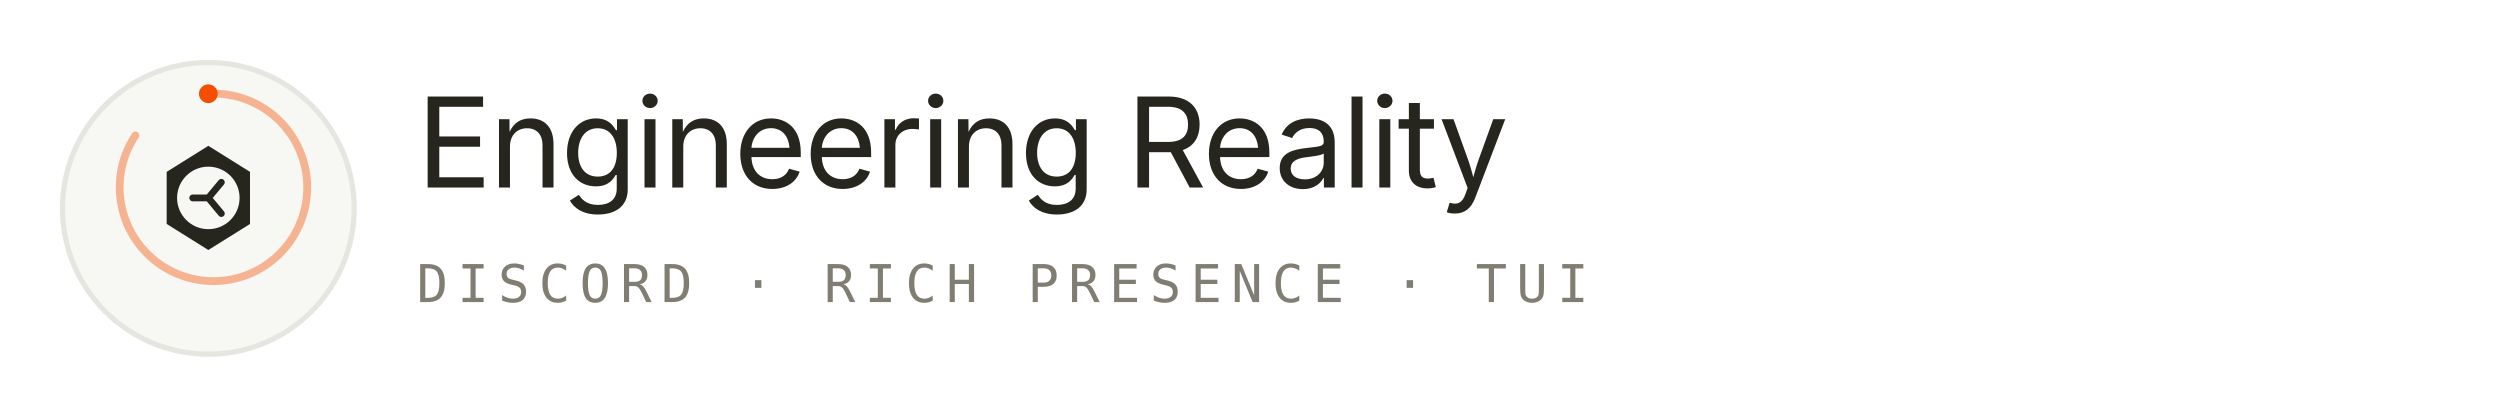
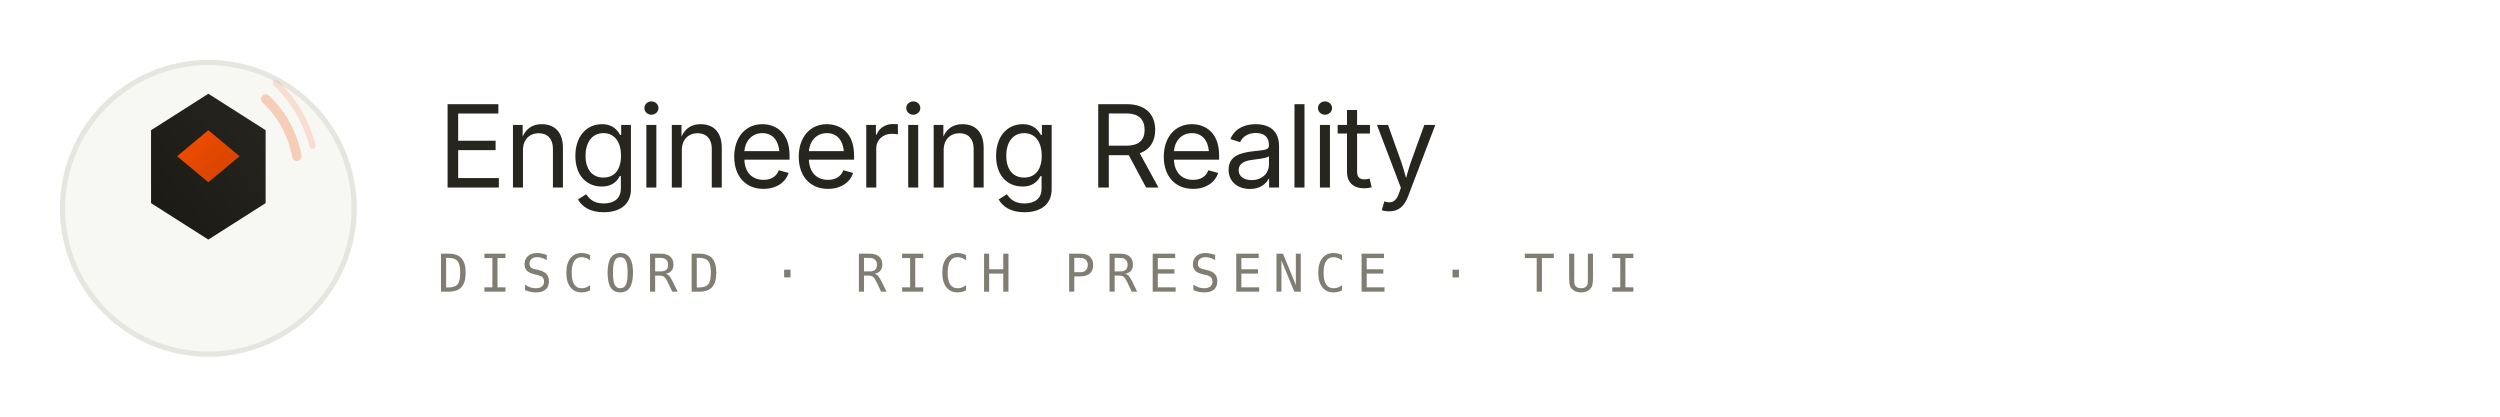
<svg xmlns="http://www.w3.org/2000/svg" viewBox="0 0 480 80" fill="none">
+   <defs>
+     <linearGradient id="ow" x1="0" y1="0" x2="1" y2="1">
+       <stop offset="0%" stop-color="#f54e00" />
+       <stop offset="100%" stop-color="#d04200" />
+     </linearGradient>
+     <linearGradient id="bw" x1="1" y1="0" x2="0" y2="1">
+       <stop offset="0%" stop-color="#26251e" />
+       <stop offset="100%" stop-color="#1a1915" />
+     </linearGradient>
+   </defs>
  <circle cx="40" cy="40" r="28" fill="#f7f7f4" stroke="#e6e5e0" stroke-width="1" />
-   <path d="M 40 18 A 18 18 0 1 1 26 26" stroke="#f54e00" stroke-width="1.5" stroke-linecap="round" fill="none" opacity="0.4" />
-   <polygon points="40,28 48,33 48,43 40,48 32,43 32,33" fill="#26251e" stroke="none" />
-   <circle cx="40" cy="38" r="6" fill="#f7f7f4" />
-   <path d="M 37 38 L 40 38 L 42.5 35 M 40 38 L 42.5 41" stroke="#26251e" stroke-width="1.3" stroke-linecap="round" stroke-linejoin="round" />
-   <circle cx="40" cy="18" r="1.8" fill="#f54e00" />
-   <text x="80" y="36" font-family="'Inter', system-ui, sans-serif" font-size="24" font-weight="400" letter-spacing="-0.48" fill="#26251e">
+   <polygon points="40,18 51,25 51,39 40,46 29,39 29,25" fill="url(#bw)" />
+   <polygon points="40,25 46,30 40,35 34,30" fill="url(#ow)" />
+   <path d="M 51 19 A 20 20 0 0 1 57 30" stroke="#f54e00" stroke-width="1.8" stroke-linecap="round" fill="none" opacity="0.25" />
+   <path d="M 53 16 A 25 25 0 0 1 60 28" stroke="#f54e00" stroke-width="1.2" stroke-linecap="round" fill="none" opacity="0.15" />
+   <text x="84" y="36" font-family="'Inter', system-ui, -apple-system, sans-serif" font-size="22" font-weight="400" letter-spacing="-0.44" fill="#26251e">
    Engineering Reality
  </text>
-   <text x="80" y="58" font-family="'JetBrains Mono', monospace" font-size="10" font-weight="400" letter-spacing="1.8" fill="#807d72">
+   <text x="84" y="56" font-family="'JetBrains Mono', 'Fira Code', monospace" font-size="10" font-weight="400" letter-spacing="2" fill="#807d72">
    DISCORD · RICH PRESENCE · TUI
  </text>
</svg>
